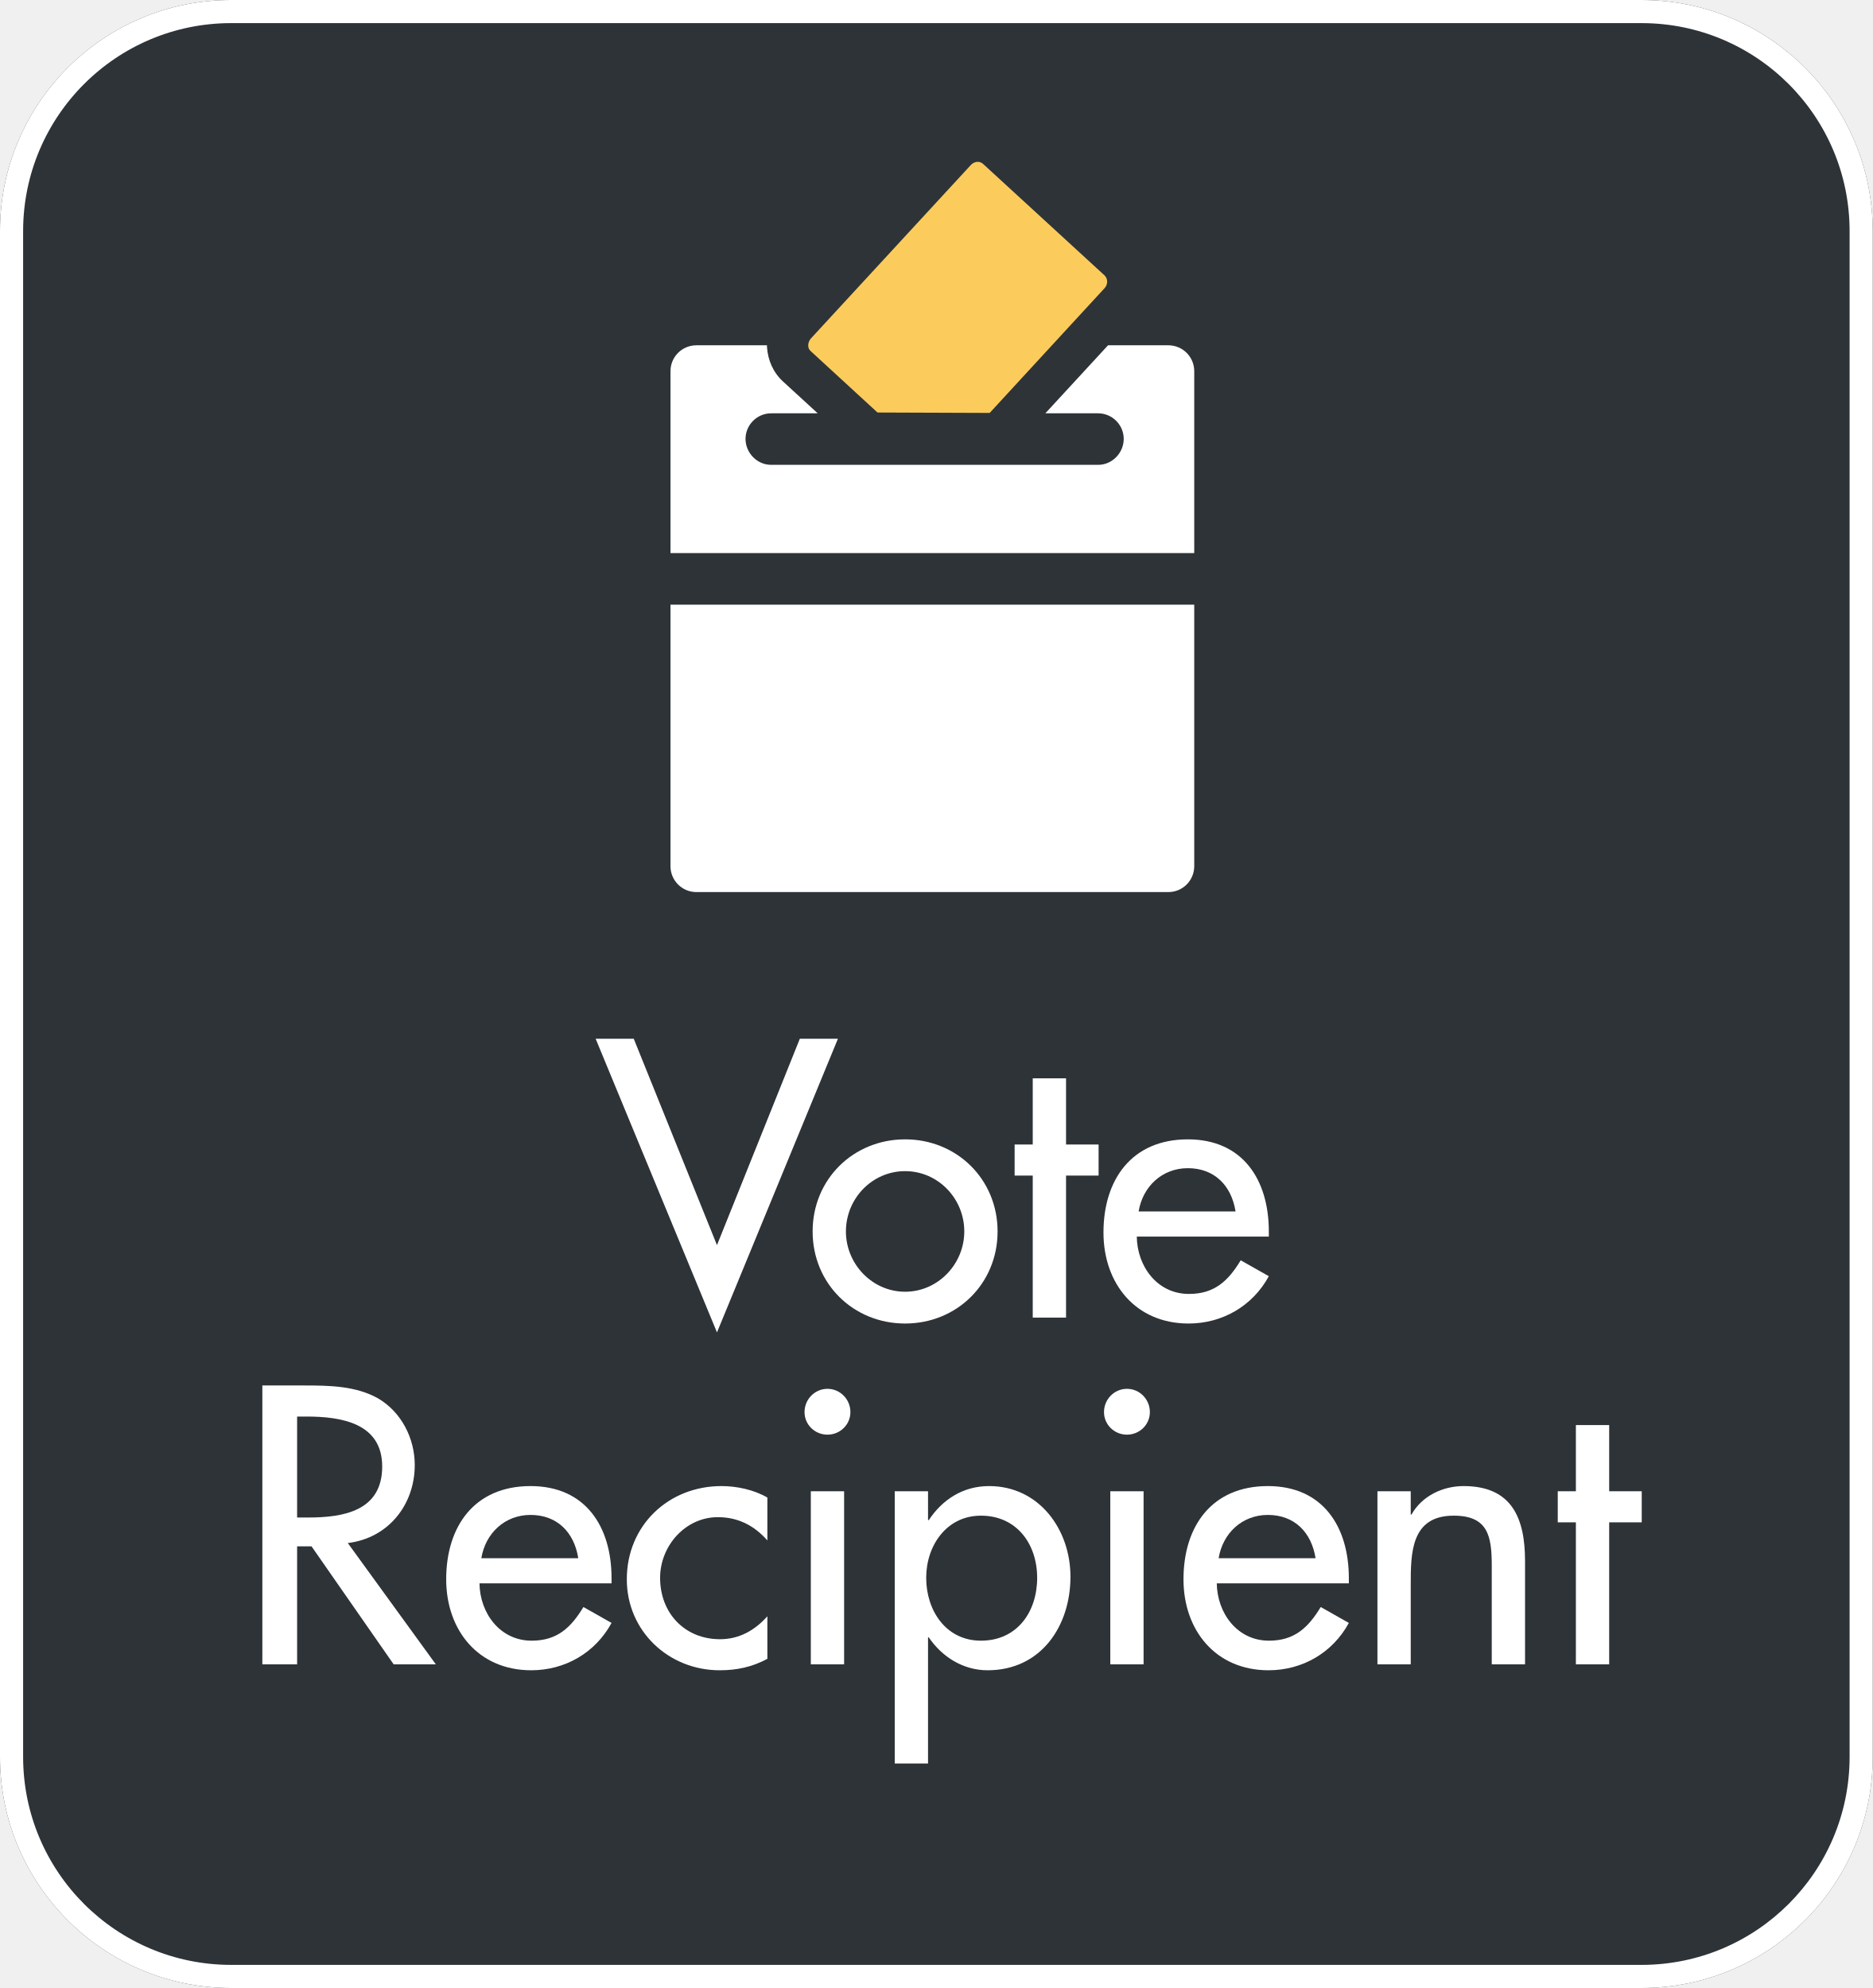
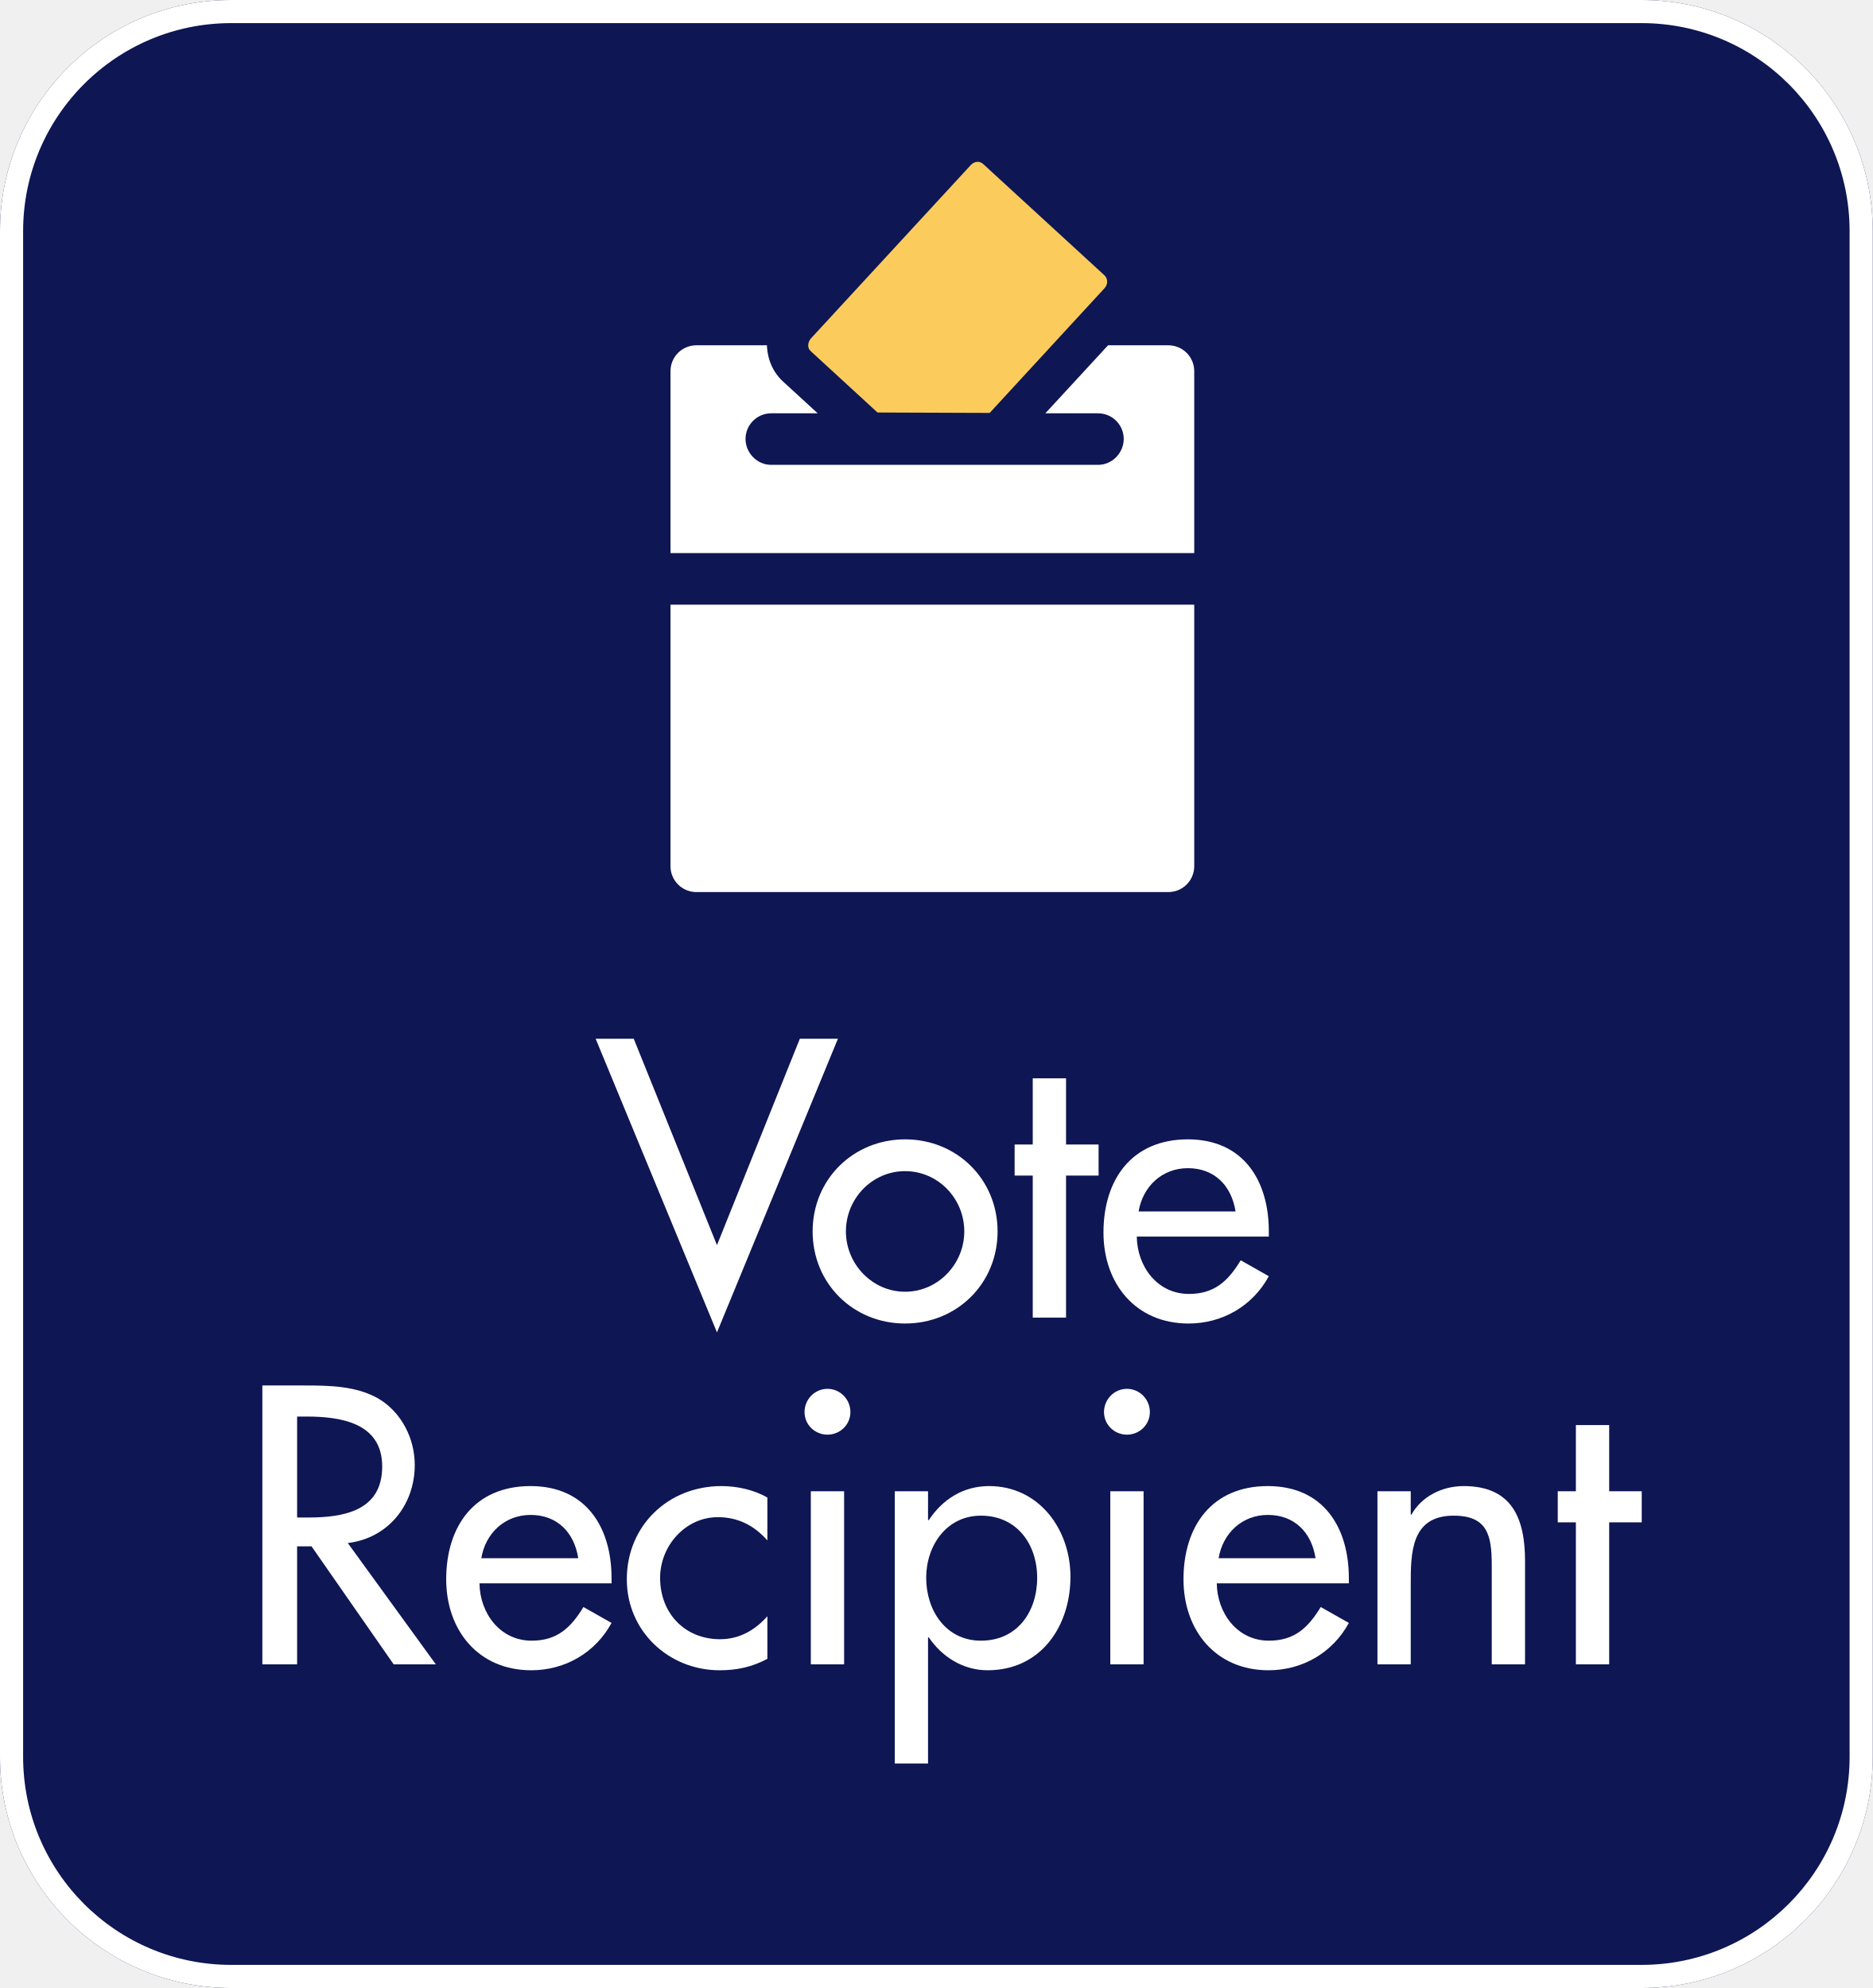
<svg xmlns="http://www.w3.org/2000/svg" width="81" height="86" viewBox="0 0 81 86" fill="none">
-   <path d="M0 10C0 4.477 4.477 0 10 0H71C76.523 0 81 4.477 81 10V76C81 81.523 76.523 86 71 86H10C4.477 86 0 81.523 0 76V10Z" fill="#2E3338" />
+   <path d="M0 10C0 4.477 4.477 0 10 0H71C76.523 0 81 4.477 81 10V76C81 81.523 76.523 86 71 86H10C4.477 86 0 81.523 0 76V10Z" fill="#0e1654" />
  <path fill-rule="evenodd" clip-rule="evenodd" d="M71 1H10C5.029 1 1 5.029 1 10V76C1 80.971 5.029 85 10 85H71C75.971 85 80 80.971 80 76V10C80 5.029 75.971 1 71 1ZM10 0C4.477 0 0 4.477 0 10V76C0 81.523 4.477 86 10 86H71C76.523 86 81 81.523 81 76V10C81 4.477 76.523 0 71 0H10Z" fill="white" />
  <path d="M51.654 16.06V23.927H29V16.06C29 15.436 29.5 14.937 30.124 14.937H33.174V15.008C33.21 15.579 33.442 16.114 33.87 16.506L35.368 17.88H33.352C32.746 17.88 32.246 18.379 32.246 18.986C32.246 19.592 32.746 20.109 33.352 20.109H47.498C48.104 20.109 48.604 19.592 48.604 18.986C48.604 18.379 48.104 17.88 47.498 17.88H45.214L47.926 14.937H50.53C51.154 14.937 51.654 15.436 51.654 16.06Z" fill="white" />
  <path d="M51.654 26.158V37.467C51.654 38.092 51.154 38.591 50.53 38.591H30.124C29.5 38.591 29 38.092 29 37.467V26.158H51.654Z" fill="white" />
  <path d="M47.783 12.458L45.499 14.938L42.806 17.863L37.954 17.845L35.082 15.205C34.993 15.134 34.957 15.045 34.957 14.938C34.957 14.849 34.993 14.742 35.064 14.652L42.003 7.125C42.075 7.054 42.182 7 42.289 7C42.378 7 42.467 7.036 42.538 7.107L47.765 11.905C47.925 12.048 47.925 12.298 47.783 12.458Z" fill="#FBCC5C" />
  <path d="M27.411 44.935H25.763L31.011 57.639L36.243 44.935H34.595L31.011 53.864L27.411 44.935Z" fill="white" />
  <path d="M39.148 49.288C36.908 49.288 35.148 51.016 35.148 53.272C35.148 55.528 36.908 57.255 39.148 57.255C41.388 57.255 43.148 55.528 43.148 53.272C43.148 51.016 41.388 49.288 39.148 49.288ZM39.148 50.663C40.572 50.663 41.708 51.847 41.708 53.272C41.708 54.679 40.572 55.88 39.148 55.88C37.724 55.88 36.588 54.679 36.588 53.272C36.588 51.847 37.724 50.663 39.148 50.663Z" fill="white" />
  <path d="M46.109 50.855H47.517V49.511H46.109V46.648H44.669V49.511H43.885V50.855H44.669V56.999H46.109V50.855Z" fill="white" />
  <path d="M54.88 53.495V53.272C54.88 51.047 53.761 49.288 51.377 49.288C48.961 49.288 47.728 51.016 47.728 53.319C47.728 55.528 49.12 57.255 51.408 57.255C52.864 57.255 54.176 56.504 54.88 55.208L53.664 54.52C53.12 55.416 52.529 55.975 51.425 55.975C50.048 55.975 49.184 54.776 49.169 53.495H54.88ZM49.248 52.407C49.425 51.336 50.257 50.535 51.377 50.535C52.529 50.535 53.264 51.288 53.441 52.407H49.248Z" fill="white" />
  <path d="M15.043 66.751C16.787 66.543 17.939 65.103 17.939 63.376C17.939 62.224 17.363 61.087 16.355 60.495C15.395 59.952 14.243 59.935 13.171 59.935H11.347V71.999H12.851V66.895H13.475L17.027 71.999H18.851L15.043 66.751ZM12.851 61.279H13.251C14.739 61.279 16.531 61.551 16.531 63.44C16.531 65.359 14.867 65.647 13.331 65.647H12.851V61.279Z" fill="white" />
  <path d="M26.451 68.496V68.272C26.451 66.047 25.331 64.287 22.947 64.287C20.531 64.287 19.299 66.016 19.299 68.32C19.299 70.528 20.691 72.255 22.979 72.255C24.435 72.255 25.747 71.504 26.451 70.207L25.235 69.519C24.691 70.415 24.099 70.975 22.995 70.975C21.619 70.975 20.755 69.775 20.739 68.496H26.451ZM20.819 67.407C20.995 66.335 21.827 65.535 22.947 65.535C24.099 65.535 24.835 66.287 25.011 67.407H20.819Z" fill="white" />
  <path d="M33.191 64.784C32.615 64.448 31.879 64.287 31.207 64.287C28.903 64.287 27.111 65.999 27.111 68.32C27.111 70.559 28.919 72.255 31.127 72.255C31.879 72.255 32.535 72.112 33.191 71.76V69.919C32.647 70.528 31.975 70.912 31.143 70.912C29.623 70.912 28.551 69.791 28.551 68.255C28.551 66.879 29.639 65.632 31.047 65.632C31.911 65.632 32.615 65.984 33.191 66.639V64.784Z" fill="white" />
  <path d="M36.51 64.511H35.07V71.999H36.51V64.511ZM35.79 60.08C35.246 60.08 34.798 60.528 34.798 61.087C34.798 61.632 35.246 62.063 35.79 62.063C36.334 62.063 36.782 61.632 36.782 61.087C36.782 60.528 36.334 60.08 35.79 60.08Z" fill="white" />
  <path d="M42.428 70.975C40.908 70.975 40.06 69.663 40.06 68.255C40.06 66.864 40.94 65.567 42.428 65.567C43.98 65.567 44.86 66.799 44.86 68.255C44.86 69.728 43.996 70.975 42.428 70.975ZM40.14 64.511H38.7V76.287H40.14V70.832H40.172C40.748 71.68 41.66 72.255 42.716 72.255C45.02 72.255 46.3 70.352 46.3 68.207C46.3 66.159 44.94 64.287 42.78 64.287C41.66 64.287 40.764 64.864 40.172 65.76H40.14V64.511Z" fill="white" />
  <path d="M49.463 64.511H48.023V71.999H49.463V64.511ZM48.743 60.08C48.199 60.08 47.751 60.528 47.751 61.087C47.751 61.632 48.199 62.063 48.743 62.063C49.287 62.063 49.735 61.632 49.735 61.087C49.735 60.528 49.287 60.08 48.743 60.08Z" fill="white" />
  <path d="M58.341 68.496V68.272C58.341 66.047 57.221 64.287 54.837 64.287C52.421 64.287 51.189 66.016 51.189 68.32C51.189 70.528 52.581 72.255 54.869 72.255C56.325 72.255 57.637 71.504 58.341 70.207L57.125 69.519C56.581 70.415 55.989 70.975 54.885 70.975C53.509 70.975 52.645 69.775 52.629 68.496H58.341ZM52.709 67.407C52.885 66.335 53.717 65.535 54.837 65.535C55.989 65.535 56.725 66.287 56.901 67.407H52.709Z" fill="white" />
  <path d="M61.018 64.511H59.578V71.999H61.018V68.559C61.018 67.2 61.018 65.567 62.874 65.567C64.346 65.567 64.522 66.431 64.522 67.712V71.999H65.962V67.535C65.962 65.712 65.418 64.287 63.306 64.287C62.394 64.287 61.498 64.719 61.05 65.519H61.018V64.511Z" fill="white" />
  <path d="M69.601 65.856H71.009V64.511H69.601V61.648H68.161V64.511H67.377V65.856H68.161V71.999H69.601V65.856Z" fill="white" />
</svg>
